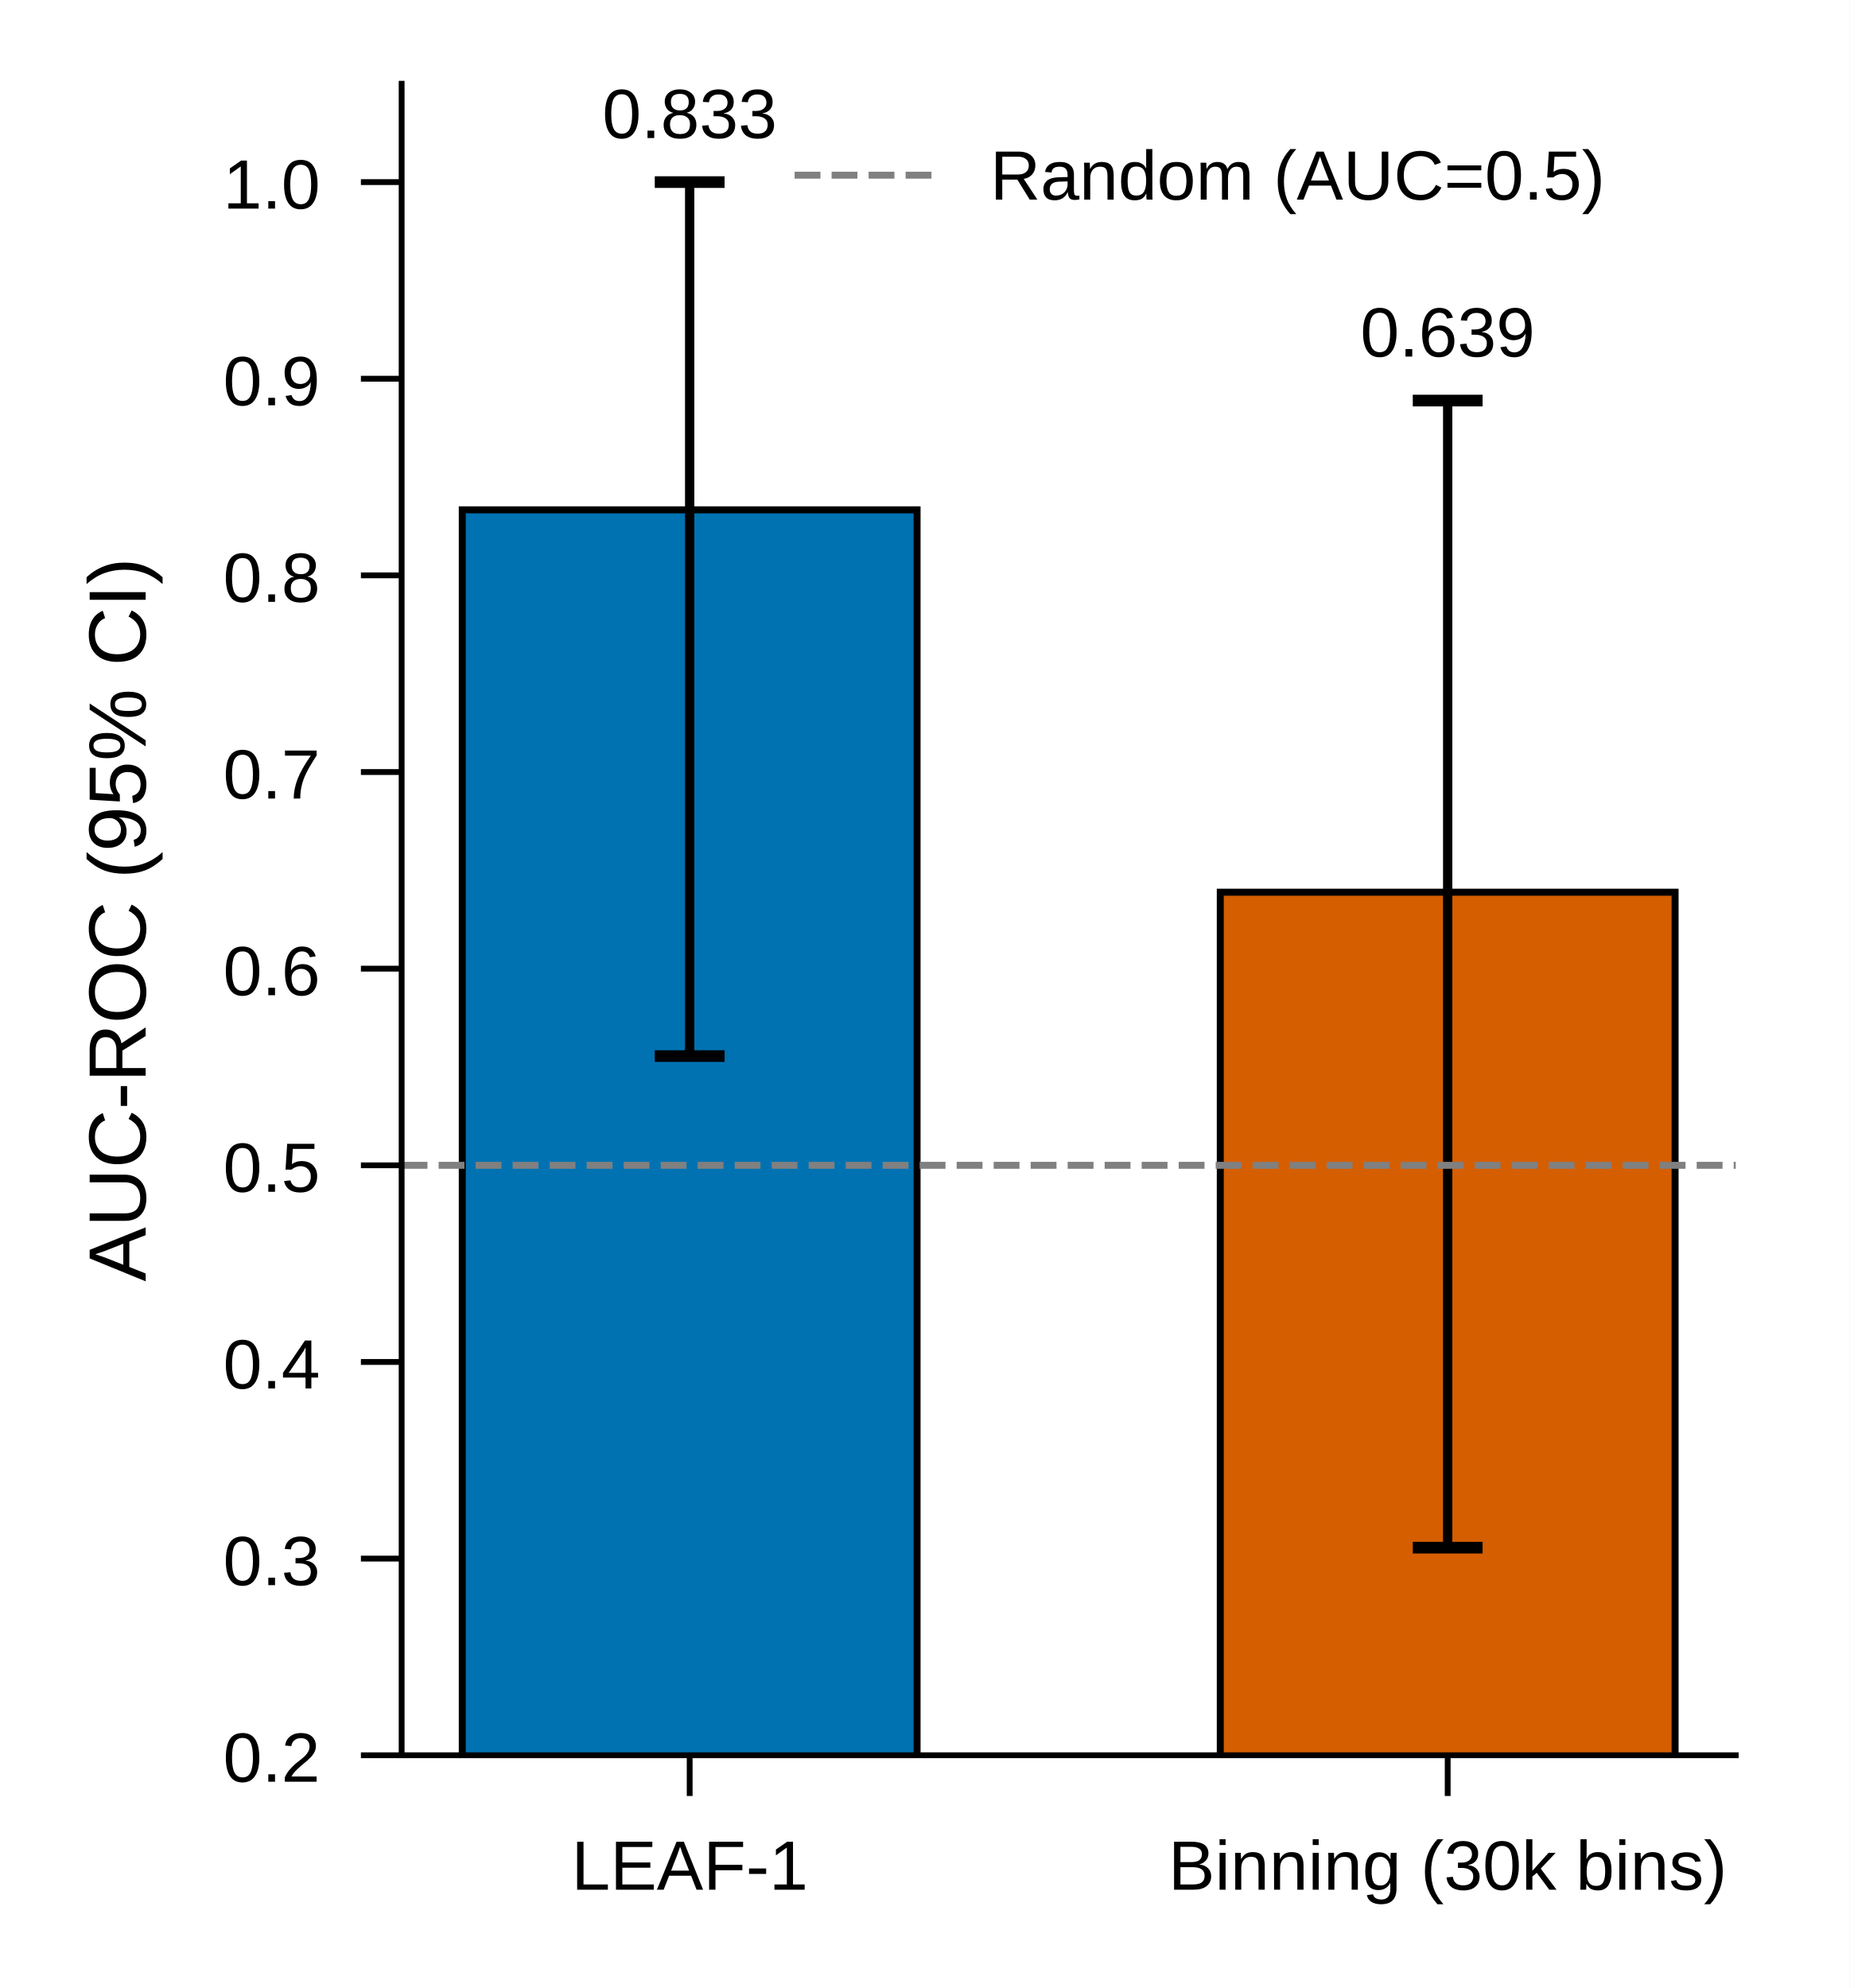
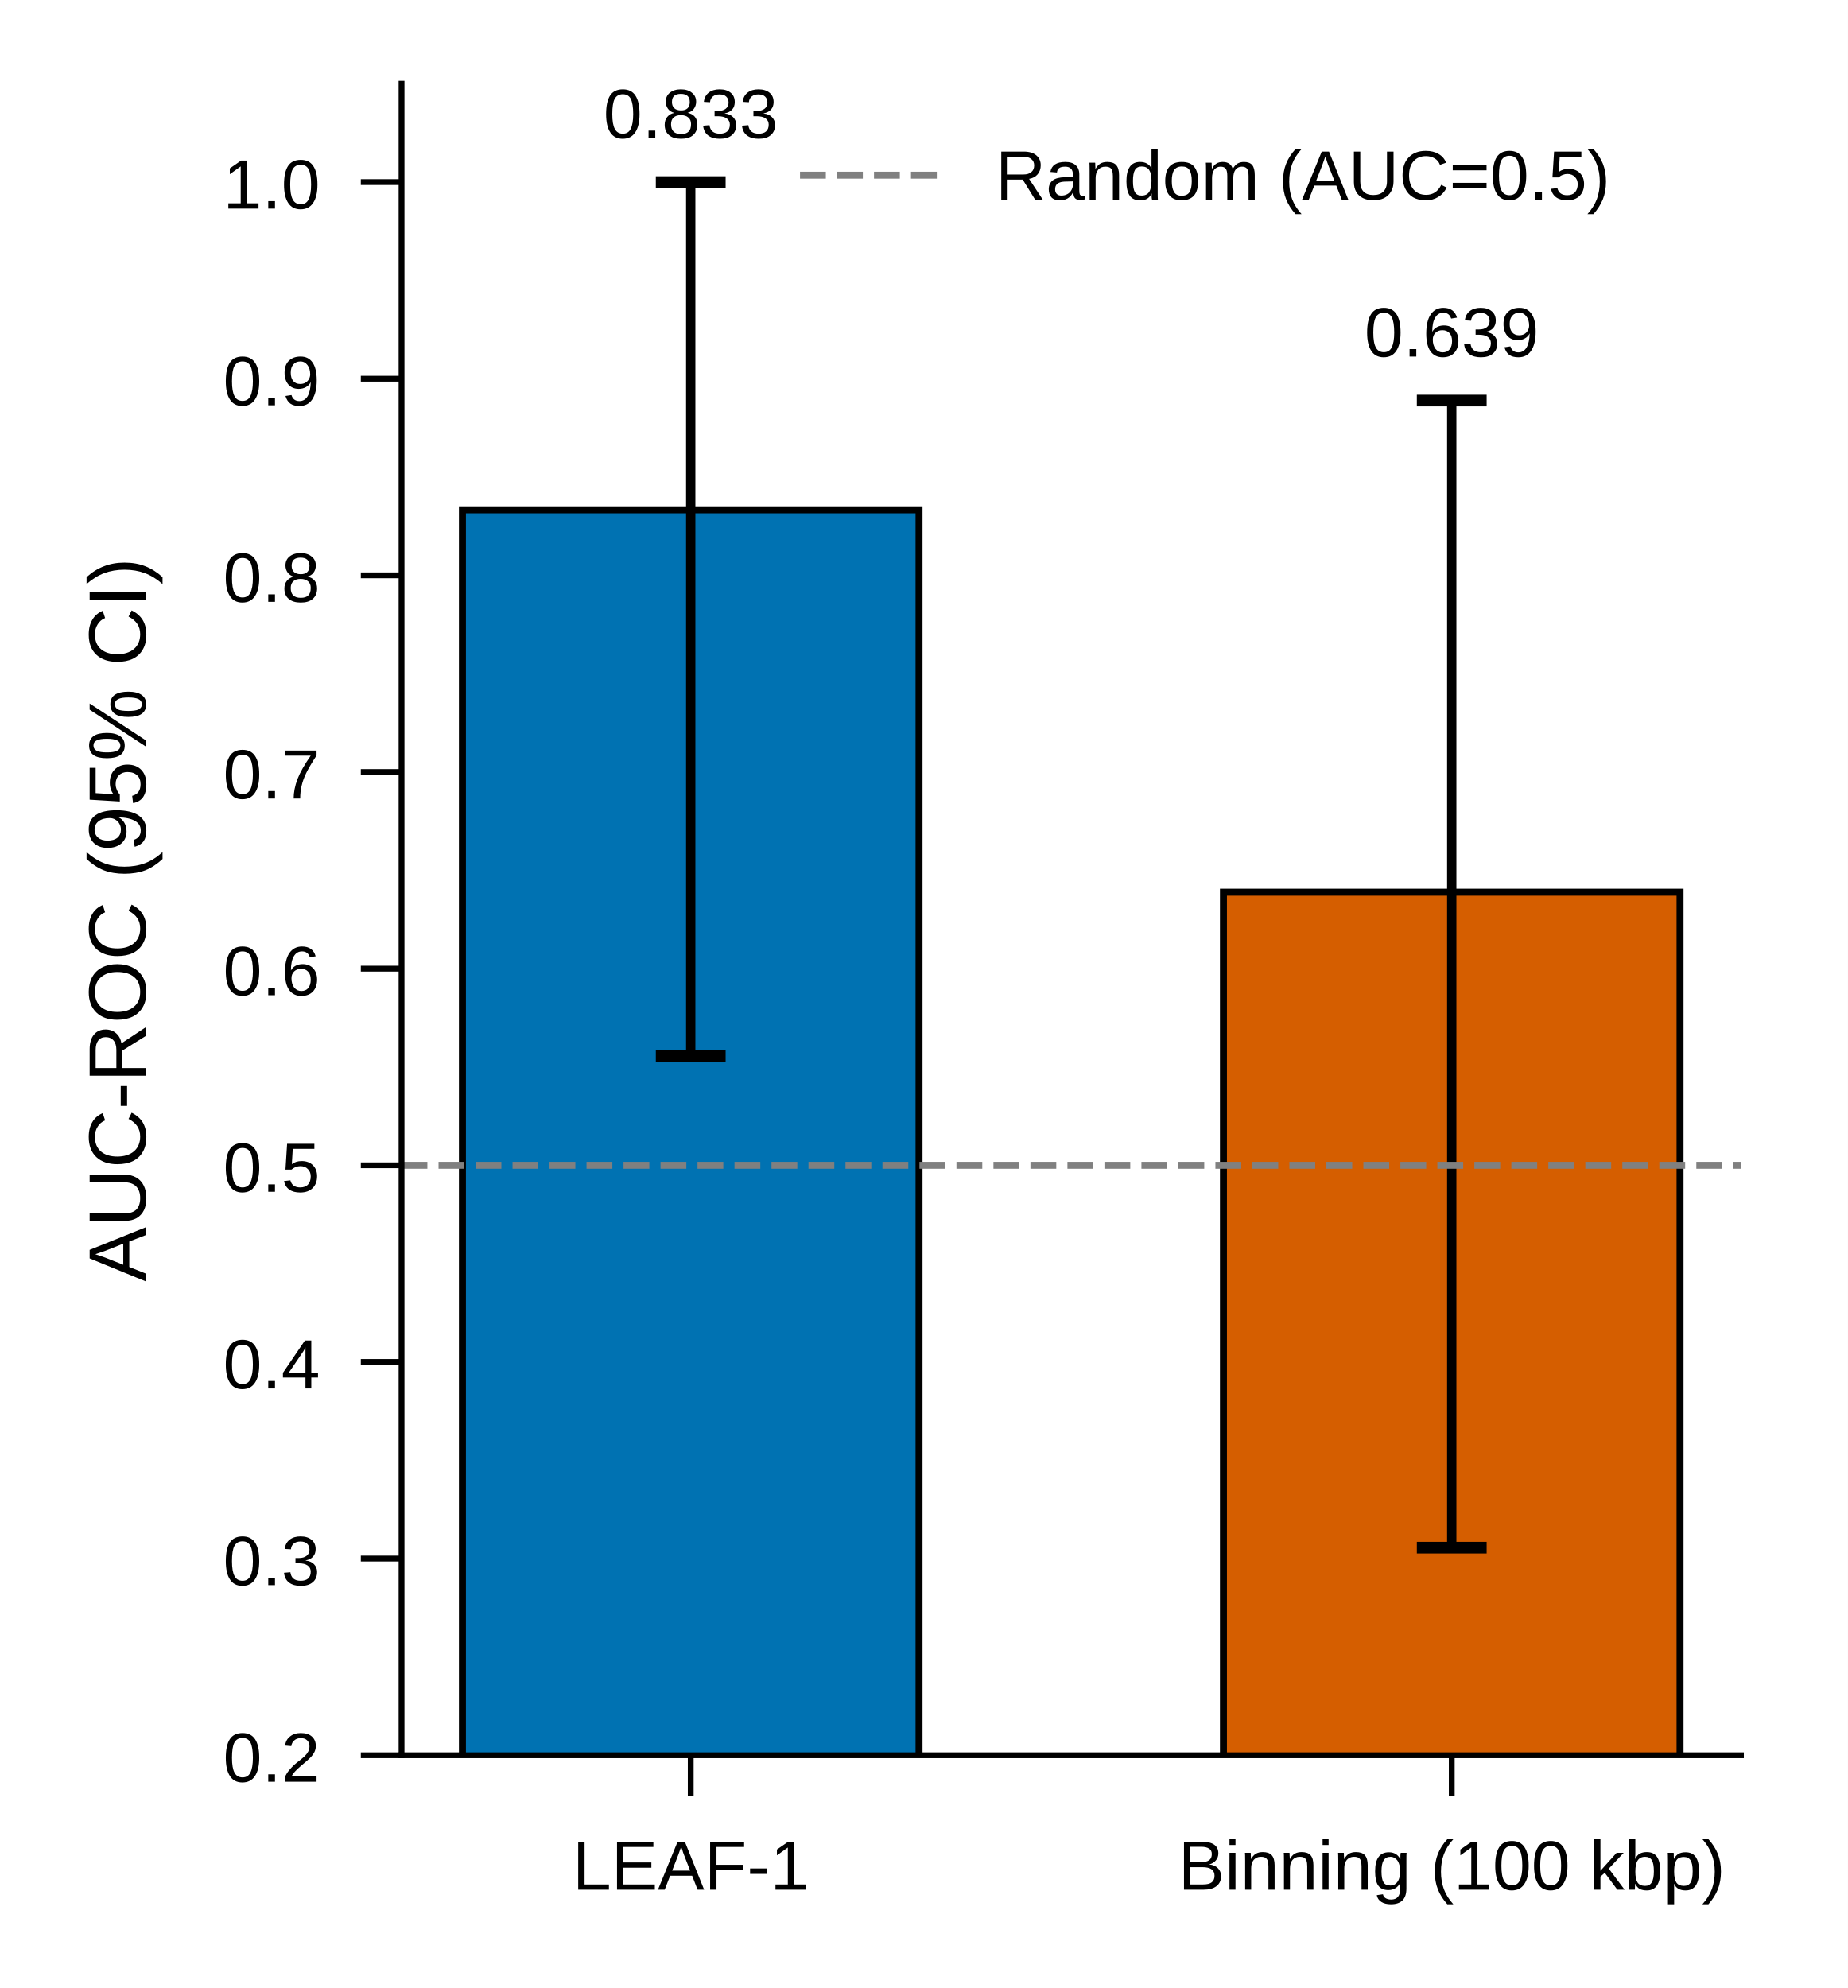
- <svg xmlns="http://www.w3.org/2000/svg" xmlns:xlink="http://www.w3.org/1999/xlink" width="158.954pt" height="170.886pt" viewBox="0 0 158.954 170.886" version="1.1">
+ <svg xmlns="http://www.w3.org/2000/svg" xmlns:xlink="http://www.w3.org/1999/xlink" width="158.847pt" height="170.886pt" viewBox="0 0 158.847 170.886" version="1.1">
  <defs>
    <style type="text/css">*{stroke-linejoin: round; stroke-linecap: butt}</style>
  </defs>
  <g id="figure_1">
    <g id="patch_1">
-       <path d="M 0 170.886  L 158.954 170.886  L 158.954 0  L 0 0  z " style="fill: #ffffff" />
+       <path d="M 0 170.886  L 158.847 170.886  L 158.847 0  L 0 0  z " style="fill: #ffffff" />
    </g>
    <g id="axes_1">
      <g id="patch_2">
-         <path d="M 34.517 150.879  L 149.172 150.879  L 149.172 7.2  L 34.517 7.2  z " style="fill: #ffffff" />
+         <path d="M 34.517 150.879  L 149.652 150.879  L 149.652 7.2  L 34.517 7.2  z " style="fill: #ffffff" />
      </g>
      <g id="patch_3">
-         <path d="M 39.728 184.686  L 78.815 184.686  L 78.815 43.824  L 39.728 43.824  z " clip-path="url(#p0209344b91)" style="fill: #0072b2; stroke: #000000; stroke-width: 0.6; stroke-linejoin: miter" />
+         <path d="M 39.75 184.686  L 79.001 184.686  L 79.001 43.824  L 39.75 43.824  z " clip-path="url(#pbb85771691)" style="fill: #0072b2; stroke: #000000; stroke-width: 0.6; stroke-linejoin: miter" />
      </g>
      <g id="patch_4">
-         <path d="M 104.873 184.686  L 143.96 184.686  L 143.96 76.692  L 104.873 76.692  z " clip-path="url(#p0209344b91)" style="fill: #d55e00; stroke: #000000; stroke-width: 0.6; stroke-linejoin: miter" />
+         <path d="M 105.168 184.686  L 144.418 184.686  L 144.418 76.692  L 105.168 76.692  z " clip-path="url(#pbb85771691)" style="fill: #d55e00; stroke: #000000; stroke-width: 0.6; stroke-linejoin: miter" />
      </g>
      <g id="matplotlib.axis_1">
        <g id="xtick_1">
          <g id="line2d_1">
            <defs>
-               <path id="mb0edb696ed" d="M 0 0  L 0 3.5  " style="stroke: #000000; stroke-width: 0.5" />
+               <path id="mb45dad11fe" d="M 0 0  L 0 3.5  " style="stroke: #000000; stroke-width: 0.5" />
            </defs>
            <g>
-               <use xlink:href="#mb0edb696ed" x="59.272" y="150.879" style="stroke: #000000; stroke-width: 0.5" />
+               <use xlink:href="#mb45dad11fe" x="59.375" y="150.879" style="stroke: #000000; stroke-width: 0.5" />
            </g>
          </g>
          <g id="text_1">
-             <text style="font-size: 6px; font-family: 'Arial', 'DejaVu Sans', 'Helvetica', 'Liberation Sans', sans-serif; text-anchor: middle" x="59.272" y="162.438" transform="rotate(-0 59.27162 162.4378)">LEAF-1</text>
+             <text style="font-size: 6px; font-family: 'Arial', 'DejaVu Sans', 'Helvetica', 'Liberation Sans', sans-serif; text-anchor: middle" x="59.375" y="162.438" transform="rotate(-0 59.37526 162.4378)">LEAF-1</text>
          </g>
        </g>
        <g id="xtick_2">
          <g id="line2d_2">
            <g>
-               <use xlink:href="#mb0edb696ed" x="124.417" y="150.879" style="stroke: #000000; stroke-width: 0.5" />
+               <use xlink:href="#mb45dad11fe" x="124.793" y="150.879" style="stroke: #000000; stroke-width: 0.5" />
            </g>
          </g>
          <g id="text_2">
-             <text style="font-size: 6px; font-family: 'Arial', 'DejaVu Sans', 'Helvetica', 'Liberation Sans', sans-serif; text-anchor: middle" x="124.417" y="162.438" transform="rotate(-0 124.4165 162.4378)">Binning (30k bins)</text>
+             <text style="font-size: 6px; font-family: 'Arial', 'DejaVu Sans', 'Helvetica', 'Liberation Sans', sans-serif; text-anchor: middle" x="124.793" y="162.438" transform="rotate(-0 124.7929 162.4378)">Binning (100 kbp)</text>
          </g>
        </g>
      </g>
      <g id="matplotlib.axis_2">
        <g id="ytick_1">
          <g id="line2d_3">
            <defs>
-               <path id="mf60d691345" d="M 0 0  L -3.5 0  " style="stroke: #000000; stroke-width: 0.5" />
+               <path id="m802788e020" d="M 0 0  L -3.5 0  " style="stroke: #000000; stroke-width: 0.5" />
            </defs>
            <g>
-               <use xlink:href="#mf60d691345" x="34.517" y="150.879" style="stroke: #000000; stroke-width: 0.5" />
+               <use xlink:href="#m802788e020" x="34.517" y="150.879" style="stroke: #000000; stroke-width: 0.5" />
            </g>
          </g>
          <g id="text_3">
            <text style="font-size: 6px; font-family: 'Arial', 'DejaVu Sans', 'Helvetica', 'Liberation Sans', sans-serif; text-anchor: end" x="27.517" y="153.158" transform="rotate(-0 27.51656 153.1583)">0.2</text>
          </g>
        </g>
        <g id="ytick_2">
          <g id="line2d_4">
            <g>
-               <use xlink:href="#mf60d691345" x="34.517" y="133.975" style="stroke: #000000; stroke-width: 0.5" />
+               <use xlink:href="#m802788e020" x="34.517" y="133.975" style="stroke: #000000; stroke-width: 0.5" />
            </g>
          </g>
          <g id="text_4">
            <text style="font-size: 6px; font-family: 'Arial', 'DejaVu Sans', 'Helvetica', 'Liberation Sans', sans-serif; text-anchor: end" x="27.517" y="136.255" transform="rotate(-0 27.51656 136.2549)">0.3</text>
          </g>
        </g>
        <g id="ytick_3">
          <g id="line2d_5">
            <g>
-               <use xlink:href="#mf60d691345" x="34.517" y="117.072" style="stroke: #000000; stroke-width: 0.5" />
+               <use xlink:href="#m802788e020" x="34.517" y="117.072" style="stroke: #000000; stroke-width: 0.5" />
            </g>
          </g>
          <g id="text_5">
            <text style="font-size: 6px; font-family: 'Arial', 'DejaVu Sans', 'Helvetica', 'Liberation Sans', sans-serif; text-anchor: end" x="27.517" y="119.352" transform="rotate(-0 27.51656 119.3515)">0.4</text>
          </g>
        </g>
        <g id="ytick_4">
          <g id="line2d_6">
            <g>
-               <use xlink:href="#mf60d691345" x="34.517" y="100.169" style="stroke: #000000; stroke-width: 0.5" />
+               <use xlink:href="#m802788e020" x="34.517" y="100.169" style="stroke: #000000; stroke-width: 0.5" />
            </g>
          </g>
          <g id="text_6">
            <text style="font-size: 6px; font-family: 'Arial', 'DejaVu Sans', 'Helvetica', 'Liberation Sans', sans-serif; text-anchor: end" x="27.517" y="102.448" transform="rotate(-0 27.51656 102.4482)">0.5</text>
          </g>
        </g>
        <g id="ytick_5">
          <g id="line2d_7">
            <g>
-               <use xlink:href="#mf60d691345" x="34.517" y="83.265" style="stroke: #000000; stroke-width: 0.5" />
+               <use xlink:href="#m802788e020" x="34.517" y="83.265" style="stroke: #000000; stroke-width: 0.5" />
            </g>
          </g>
          <g id="text_7">
            <text style="font-size: 6px; font-family: 'Arial', 'DejaVu Sans', 'Helvetica', 'Liberation Sans', sans-serif; text-anchor: end" x="27.517" y="85.545" transform="rotate(-0 27.51656 85.54477)">0.6</text>
          </g>
        </g>
        <g id="ytick_6">
          <g id="line2d_8">
            <g>
-               <use xlink:href="#mf60d691345" x="34.517" y="66.362" style="stroke: #000000; stroke-width: 0.5" />
+               <use xlink:href="#m802788e020" x="34.517" y="66.362" style="stroke: #000000; stroke-width: 0.5" />
            </g>
          </g>
          <g id="text_8">
            <text style="font-size: 6px; font-family: 'Arial', 'DejaVu Sans', 'Helvetica', 'Liberation Sans', sans-serif; text-anchor: end" x="27.517" y="68.641" transform="rotate(-0 27.51656 68.64138)">0.7</text>
          </g>
        </g>
        <g id="ytick_7">
          <g id="line2d_9">
            <g>
-               <use xlink:href="#mf60d691345" x="34.517" y="49.458" style="stroke: #000000; stroke-width: 0.5" />
+               <use xlink:href="#m802788e020" x="34.517" y="49.458" style="stroke: #000000; stroke-width: 0.5" />
            </g>
          </g>
          <g id="text_9">
            <text style="font-size: 6px; font-family: 'Arial', 'DejaVu Sans', 'Helvetica', 'Liberation Sans', sans-serif; text-anchor: end" x="27.517" y="51.738" transform="rotate(-0 27.51656 51.73799)">0.8</text>
          </g>
        </g>
        <g id="ytick_8">
          <g id="line2d_10">
            <g>
-               <use xlink:href="#mf60d691345" x="34.517" y="32.555" style="stroke: #000000; stroke-width: 0.5" />
+               <use xlink:href="#m802788e020" x="34.517" y="32.555" style="stroke: #000000; stroke-width: 0.5" />
            </g>
          </g>
          <g id="text_10">
            <text style="font-size: 6px; font-family: 'Arial', 'DejaVu Sans', 'Helvetica', 'Liberation Sans', sans-serif; text-anchor: end" x="27.517" y="34.835" transform="rotate(-0 27.51656 34.83461)">0.9</text>
          </g>
        </g>
        <g id="ytick_9">
          <g id="line2d_11">
            <g>
-               <use xlink:href="#mf60d691345" x="34.517" y="15.652" style="stroke: #000000; stroke-width: 0.5" />
+               <use xlink:href="#m802788e020" x="34.517" y="15.652" style="stroke: #000000; stroke-width: 0.5" />
            </g>
          </g>
          <g id="text_11">
            <text style="font-size: 6px; font-family: 'Arial', 'DejaVu Sans', 'Helvetica', 'Liberation Sans', sans-serif; text-anchor: end" x="27.517" y="17.931" transform="rotate(-0 27.51656 17.93122)">1.0</text>
          </g>
        </g>
        <g id="text_12">
          <text style="font-size: 7px; font-family: 'Arial', 'DejaVu Sans', 'Helvetica', 'Liberation Sans', sans-serif; text-anchor: middle" x="12.519" y="79.039" transform="rotate(-90 12.51891 79.03939)">AUC-ROC (95% CI)</text>
        </g>
      </g>
      <g id="LineCollection_1">
-         <path d="M 59.272 90.778  L 59.272 15.652  " clip-path="url(#p0209344b91)" style="fill: none; stroke: #000000; stroke-width: 0.8" />
-         <path d="M 124.417 133.036  L 124.417 34.433  " clip-path="url(#p0209344b91)" style="fill: none; stroke: #000000; stroke-width: 0.8" />
+         <path d="M 59.375 90.778  L 59.375 15.652  " clip-path="url(#pbb85771691)" style="fill: none; stroke: #000000; stroke-width: 0.8" />
+         <path d="M 124.793 133.036  L 124.793 34.433  " clip-path="url(#pbb85771691)" style="fill: none; stroke: #000000; stroke-width: 0.8" />
      </g>
      <g id="line2d_12">
        <defs>
-           <path id="mbf1a8f83af" d="M 3 0  L -3 -0  " style="stroke: #000000" />
+           <path id="mae79cf7a40" d="M 3 0  L -3 -0  " style="stroke: #000000" />
        </defs>
-         <g clip-path="url(#p0209344b91)">
-           <use xlink:href="#mbf1a8f83af" x="59.272" y="90.778" style="fill: #1f77b4; stroke: #000000" />
-           <use xlink:href="#mbf1a8f83af" x="124.417" y="133.036" style="fill: #1f77b4; stroke: #000000" />
+         <g clip-path="url(#pbb85771691)">
+           <use xlink:href="#mae79cf7a40" x="59.375" y="90.778" style="fill: #1f77b4; stroke: #000000" />
+           <use xlink:href="#mae79cf7a40" x="124.793" y="133.036" style="fill: #1f77b4; stroke: #000000" />
        </g>
      </g>
      <g id="line2d_13">
-         <g clip-path="url(#p0209344b91)">
-           <use xlink:href="#mbf1a8f83af" x="59.272" y="15.652" style="fill: #1f77b4; stroke: #000000" />
-           <use xlink:href="#mbf1a8f83af" x="124.417" y="34.433" style="fill: #1f77b4; stroke: #000000" />
+         <g clip-path="url(#pbb85771691)">
+           <use xlink:href="#mae79cf7a40" x="59.375" y="15.652" style="fill: #1f77b4; stroke: #000000" />
+           <use xlink:href="#mae79cf7a40" x="124.793" y="34.433" style="fill: #1f77b4; stroke: #000000" />
        </g>
      </g>
      <g id="line2d_14">
-         <path d="M 34.517 100.169  L 149.172 100.169  " clip-path="url(#p0209344b91)" style="fill: none; stroke-dasharray: 2.22,0.96; stroke-dashoffset: 0; stroke: #808080; stroke-width: 0.6" />
+         <path d="M 34.517 100.169  L 149.652 100.169  " clip-path="url(#pbb85771691)" style="fill: none; stroke-dasharray: 2.22,0.96; stroke-dashoffset: 0; stroke: #808080; stroke-width: 0.6" />
      </g>
      <g id="patch_5">
        <path d="M 34.517 150.879  L 34.517 7.2  " style="fill: none; stroke: #000000; stroke-width: 0.5; stroke-linejoin: miter; stroke-linecap: square" />
      </g>
      <g id="patch_6">
-         <path d="M 34.517 150.879  L 149.172 150.879  " style="fill: none; stroke: #000000; stroke-width: 0.5; stroke-linejoin: miter; stroke-linecap: square" />
+         <path d="M 34.517 150.879  L 149.652 150.879  " style="fill: none; stroke: #000000; stroke-width: 0.5; stroke-linejoin: miter; stroke-linecap: square" />
      </g>
      <g id="text_13">
-         <text style="font-size: 6px; font-family: 'Arial', 'DejaVu Sans', 'Helvetica', 'Liberation Sans', sans-serif; text-anchor: middle" x="59.272" y="11.868" transform="rotate(-0 59.27162 11.86837)">0.833</text>
+         <text style="font-size: 6px; font-family: 'Arial', 'DejaVu Sans', 'Helvetica', 'Liberation Sans', sans-serif; text-anchor: middle" x="59.375" y="11.868" transform="rotate(-0 59.37526 11.86837)">0.833</text>
      </g>
      <g id="text_14">
-         <text style="font-size: 6px; font-family: 'Arial', 'DejaVu Sans', 'Helvetica', 'Liberation Sans', sans-serif; text-anchor: middle" x="124.417" y="30.65" transform="rotate(-0 124.4165 30.64991)">0.639</text>
+         <text style="font-size: 6px; font-family: 'Arial', 'DejaVu Sans', 'Helvetica', 'Liberation Sans', sans-serif; text-anchor: middle" x="124.793" y="30.65" transform="rotate(-0 124.7929 30.64991)">0.639</text>
      </g>
      <g id="legend_1">
        <g id="line2d_15">
-           <path d="M 68.29 15.059  L 74.29 15.059  L 80.29 15.059  " style="fill: none; stroke-dasharray: 2.22,0.96; stroke-dashoffset: 0; stroke: #808080; stroke-width: 0.6" />
+           <path d="M 68.77 15.059  L 74.77 15.059  L 80.77 15.059  " style="fill: none; stroke-dasharray: 2.22,0.96; stroke-dashoffset: 0; stroke: #808080; stroke-width: 0.6" />
        </g>
        <g id="text_15">
-           <text style="font-size: 6px; font-family: 'Arial', 'DejaVu Sans', 'Helvetica', 'Liberation Sans', sans-serif; text-anchor: start" x="85.09" y="17.159" transform="rotate(-0 85.08969 17.15906)">Random (AUC=0.5)</text>
+           <text style="font-size: 6px; font-family: 'Arial', 'DejaVu Sans', 'Helvetica', 'Liberation Sans', sans-serif; text-anchor: start" x="85.57" y="17.159" transform="rotate(-0 85.56969 17.15906)">Random (AUC=0.5)</text>
        </g>
      </g>
    </g>
  </g>
  <defs>
-     <clipPath id="p0209344b91">
-       <rect x="34.517" y="7.2" width="114.655" height="143.679" />
+     <clipPath id="pbb85771691">
+       <rect x="34.517" y="7.2" width="115.135" height="143.679" />
    </clipPath>
  </defs>
</svg>
